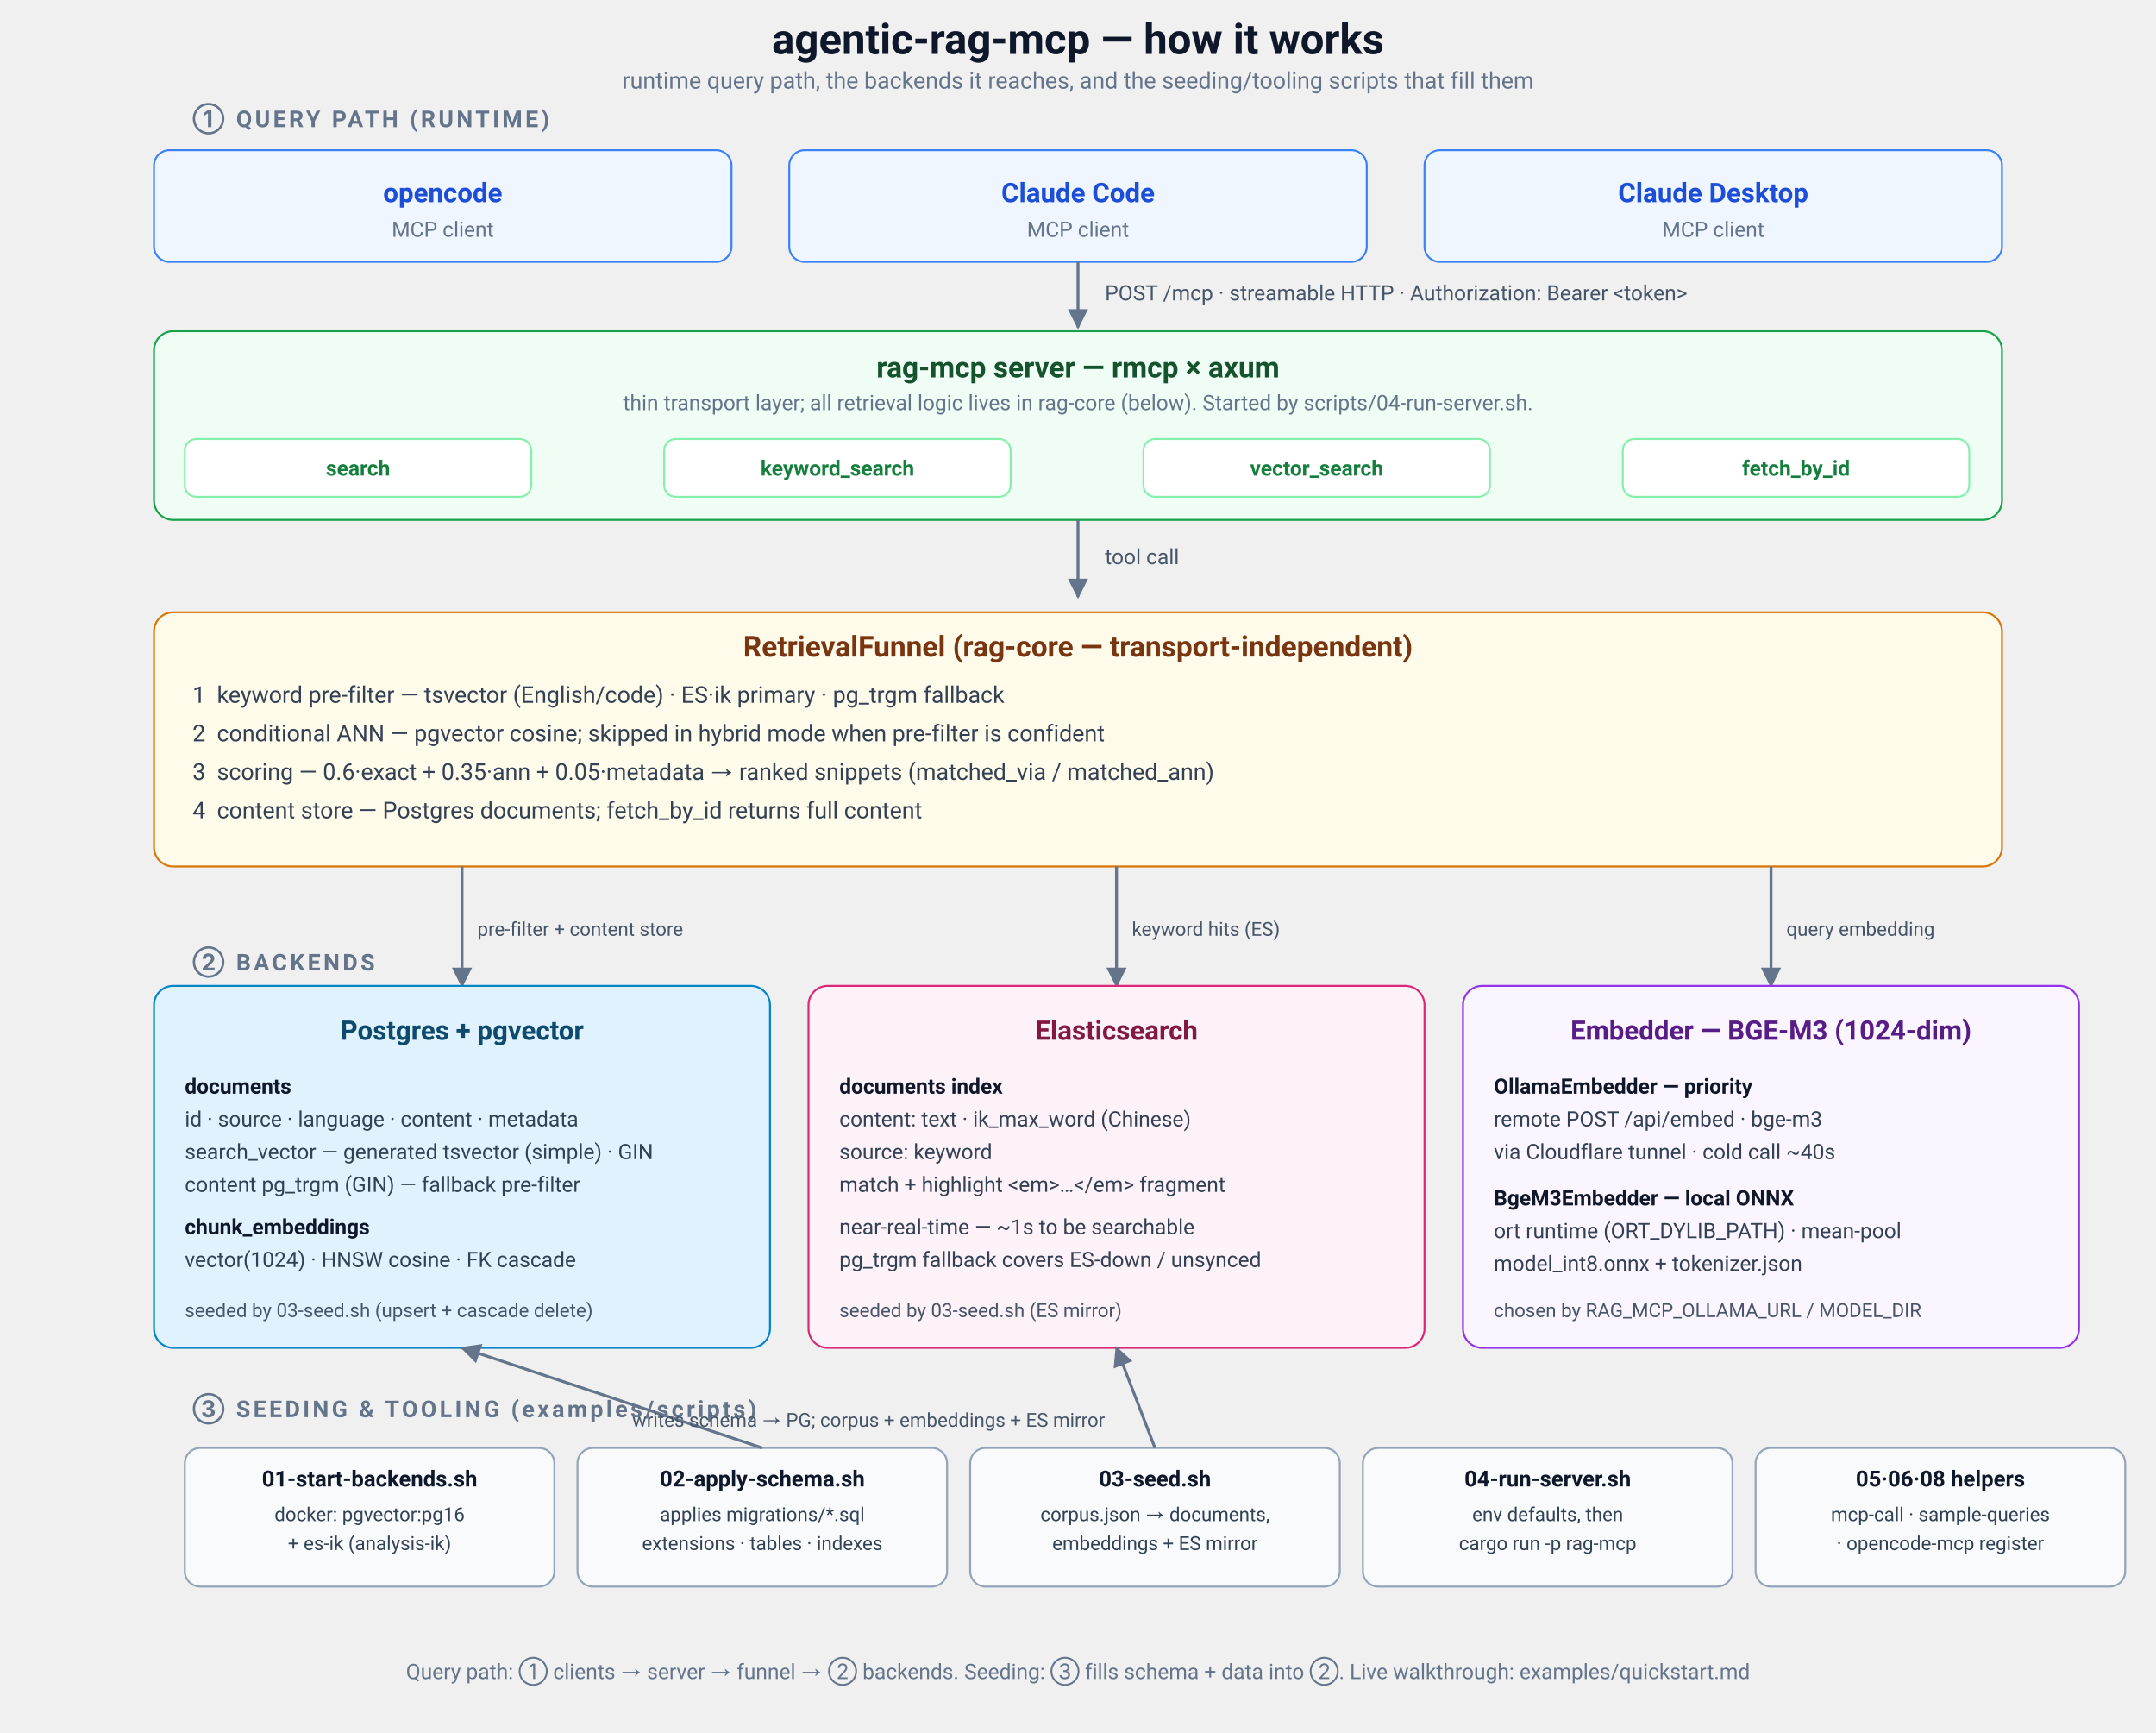
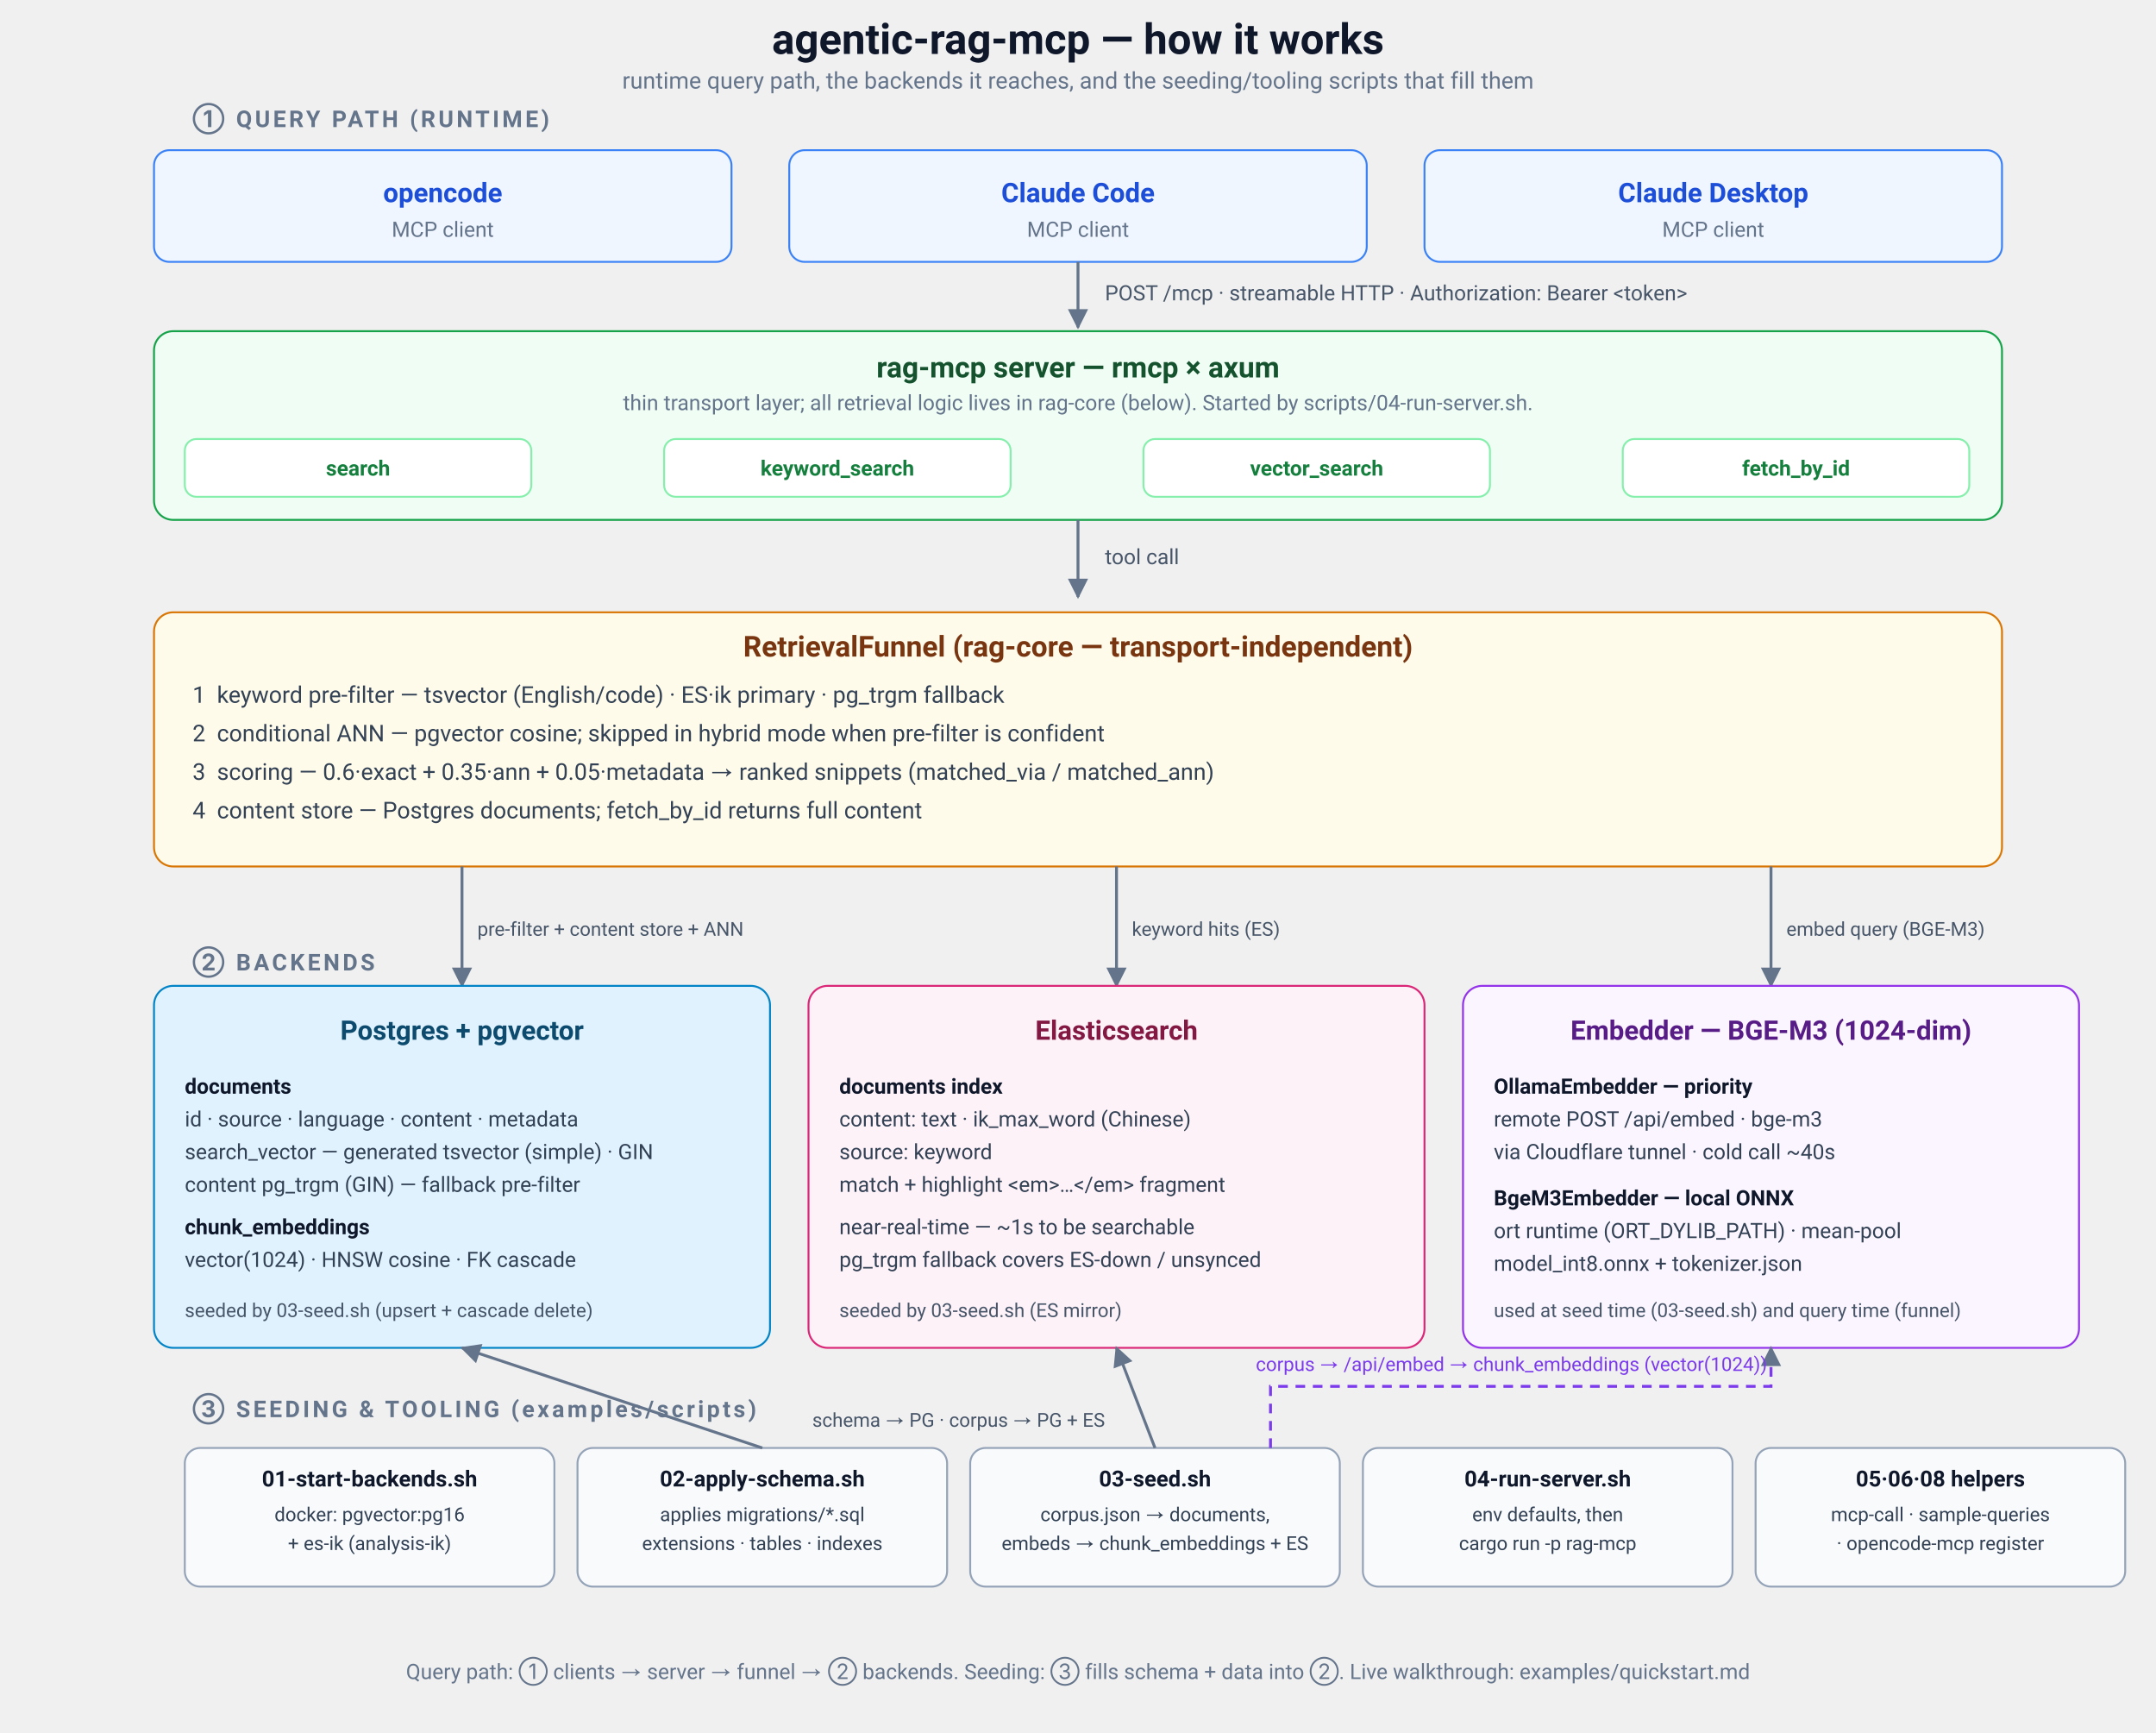
<svg xmlns="http://www.w3.org/2000/svg" viewBox="0 0 1120 900" font-family="ui-sans-serif, system-ui, -apple-system, 'Segoe UI', Roboto, Helvetica, Arial, sans-serif">
  <defs>
    <marker id="arrow" viewBox="0 0 10 10" refX="9" refY="5" markerWidth="7" markerHeight="7" orient="auto">
      <path d="M0,0 L10,5 L0,10 z" fill="#64748b" />
    </marker>
  </defs>
  <text x="560" y="28" text-anchor="middle" font-size="22" font-weight="700" fill="#0f172a">agentic-rag-mcp — how it works</text>
  <text x="560" y="46" text-anchor="middle" font-size="12" fill="#64748b">runtime query path, the backends it reaches, and the seeding/tooling scripts that fill them</text>
  <text x="100" y="66" font-size="12" font-weight="700" fill="#64748b" letter-spacing="1.5">① QUERY PATH (RUNTIME)</text>
  <g fill="#eff6ff" stroke="#3b82f6">
    <rect x="80" y="78" width="300" height="58" rx="8" />
    <rect x="410" y="78" width="300" height="58" rx="8" />
    <rect x="740" y="78" width="300" height="58" rx="8" />
  </g>
  <text x="230" y="105" text-anchor="middle" font-size="14" font-weight="700" fill="#1d4ed8">opencode</text>
  <text x="230" y="123" text-anchor="middle" font-size="11" fill="#64748b">MCP client</text>
  <text x="560" y="105" text-anchor="middle" font-size="14" font-weight="700" fill="#1d4ed8">Claude Code</text>
  <text x="560" y="123" text-anchor="middle" font-size="11" fill="#64748b">MCP client</text>
  <text x="890" y="105" text-anchor="middle" font-size="14" font-weight="700" fill="#1d4ed8">Claude Desktop</text>
  <text x="890" y="123" text-anchor="middle" font-size="11" fill="#64748b">MCP client</text>
  <line x1="560" y1="136" x2="560" y2="170" stroke="#64748b" stroke-width="1.5" marker-end="url(#arrow)" />
  <text x="574" y="156" font-size="11" fill="#475569">POST /mcp · streamable HTTP · Authorization: Bearer &lt;token&gt;</text>
  <rect x="80" y="172" width="960" height="98" rx="10" fill="#f0fdf4" stroke="#16a34a" />
  <text x="560" y="196" text-anchor="middle" font-size="15" font-weight="700" fill="#14532d">rag-mcp server — rmcp × axum</text>
  <text x="560" y="213" text-anchor="middle" font-size="11" fill="#64748b">thin transport layer; all retrieval logic lives in rag-core (below). Started by scripts/04-run-server.sh.</text>
  <g fill="#ffffff" stroke="#86efac">
    <rect x="96" y="228" width="180" height="30" rx="6" />
    <rect x="345" y="228" width="180" height="30" rx="6" />
    <rect x="594" y="228" width="180" height="30" rx="6" />
    <rect x="843" y="228" width="180" height="30" rx="6" />
  </g>
  <text x="186" y="247" text-anchor="middle" font-size="11" font-weight="600" fill="#15803d">search</text>
  <text x="435" y="247" text-anchor="middle" font-size="11" font-weight="600" fill="#15803d">keyword_search</text>
  <text x="684" y="247" text-anchor="middle" font-size="11" font-weight="600" fill="#15803d">vector_search</text>
  <text x="933" y="247" text-anchor="middle" font-size="11" font-weight="600" fill="#15803d">fetch_by_id</text>
  <line x1="560" y1="270" x2="560" y2="310" stroke="#64748b" stroke-width="1.5" marker-end="url(#arrow)" />
  <text x="574" y="293" font-size="11" fill="#475569">tool call</text>
  <rect x="80" y="318" width="960" height="132" rx="10" fill="#fffbeb" stroke="#d97706" />
  <text x="560" y="341" text-anchor="middle" font-size="15" font-weight="700" fill="#78350f">RetrievalFunnel (rag-core — transport-independent)</text>
  <text x="100" y="365" font-size="12" fill="#334155">1  keyword pre-filter — tsvector (English/code) · ES·ik primary · pg_trgm fallback</text>
  <text x="100" y="385" font-size="12" fill="#334155">2  conditional ANN — pgvector cosine; skipped in hybrid mode when pre-filter is confident</text>
  <text x="100" y="405" font-size="12" fill="#334155">3  scoring — 0.6·exact + 0.35·ann + 0.05·metadata → ranked snippets (matched_via / matched_ann)</text>
  <text x="100" y="425" font-size="12" fill="#334155">4  content store — Postgres documents; fetch_by_id returns full content</text>
  <line x1="240" y1="450" x2="240" y2="512" stroke="#64748b" stroke-width="1.5" marker-end="url(#arrow)" />
  <line x1="580" y1="450" x2="580" y2="512" stroke="#64748b" stroke-width="1.5" marker-end="url(#arrow)" />
  <line x1="920" y1="450" x2="920" y2="512" stroke="#64748b" stroke-width="1.5" marker-end="url(#arrow)" />
-   <text x="248" y="486" font-size="10" fill="#475569">pre-filter + content store</text>
+   <text x="248" y="486" font-size="10" fill="#475569">pre-filter + content store + ANN</text>
  <text x="588" y="486" font-size="10" fill="#475569">keyword hits (ES)</text>
-   <text x="928" y="486" font-size="10" fill="#475569">query embedding</text>
+   <text x="928" y="486" font-size="10" fill="#475569">embed query (BGE-M3)</text>
  <text x="100" y="504" font-size="12" font-weight="700" fill="#64748b" letter-spacing="1.5">② BACKENDS</text>
  <rect x="80" y="512" width="320" height="188" rx="10" fill="#e0f2fe" stroke="#0284c7" />
  <text x="240" y="540" text-anchor="middle" font-size="14" font-weight="700" fill="#0c4a6e">Postgres + pgvector</text>
  <text x="96" y="568" font-size="11" font-weight="600" fill="#0f172a">documents</text>
  <text x="96" y="585" font-size="11" fill="#334155">id · source · language · content · metadata</text>
  <text x="96" y="602" font-size="11" fill="#334155">search_vector — generated tsvector (simple) · GIN</text>
  <text x="96" y="619" font-size="11" fill="#334155">content pg_trgm (GIN) — fallback pre-filter</text>
  <text x="96" y="641" font-size="11" font-weight="600" fill="#0f172a">chunk_embeddings</text>
  <text x="96" y="658" font-size="11" fill="#334155">vector(1024) · HNSW cosine · FK cascade</text>
  <text x="96" y="684" font-size="10" fill="#475569">seeded by 03-seed.sh (upsert + cascade delete)</text>
  <rect x="420" y="512" width="320" height="188" rx="10" fill="#fdf2f8" stroke="#db2777" />
  <text x="580" y="540" text-anchor="middle" font-size="14" font-weight="700" fill="#831843">Elasticsearch</text>
  <text x="436" y="568" font-size="11" font-weight="600" fill="#0f172a">documents index</text>
  <text x="436" y="585" font-size="11" fill="#334155">content: text · ik_max_word (Chinese)</text>
  <text x="436" y="602" font-size="11" fill="#334155">source: keyword</text>
  <text x="436" y="619" font-size="11" fill="#334155">match + highlight &lt;em&gt;…&lt;/em&gt; fragment</text>
  <text x="436" y="641" font-size="11" fill="#334155">near-real-time — ~1s to be searchable</text>
  <text x="436" y="658" font-size="11" fill="#334155">pg_trgm fallback covers ES-down / unsynced</text>
  <text x="436" y="684" font-size="10" fill="#475569">seeded by 03-seed.sh (ES mirror)</text>
  <rect x="760" y="512" width="320" height="188" rx="10" fill="#faf5ff" stroke="#9333ea" />
  <text x="920" y="540" text-anchor="middle" font-size="14" font-weight="700" fill="#581c87">Embedder — BGE-M3 (1024-dim)</text>
  <text x="776" y="568" font-size="11" font-weight="600" fill="#0f172a">OllamaEmbedder — priority</text>
  <text x="776" y="585" font-size="11" fill="#334155">remote POST /api/embed · bge-m3</text>
  <text x="776" y="602" font-size="11" fill="#334155">via Cloudflare tunnel · cold call ~40s</text>
  <text x="776" y="626" font-size="11" font-weight="600" fill="#0f172a">BgeM3Embedder — local ONNX</text>
  <text x="776" y="643" font-size="11" fill="#334155">ort runtime (ORT_DYLIB_PATH) · mean-pool</text>
  <text x="776" y="660" font-size="11" fill="#334155">model_int8.onnx + tokenizer.json</text>
-   <text x="776" y="684" font-size="10" fill="#475569">chosen by RAG_MCP_OLLAMA_URL / MODEL_DIR</text>
+   <text x="776" y="684" font-size="10" fill="#475569">used at seed time (03-seed.sh) and query time (funnel)</text>
  <text x="100" y="736" font-size="12" font-weight="700" fill="#64748b" letter-spacing="1.5">③ SEEDING &amp; TOOLING (examples/scripts)</text>
  <g fill="#f8fafc" stroke="#94a3b8">
    <rect x="96" y="752" width="192" height="72" rx="8" />
    <rect x="300" y="752" width="192" height="72" rx="8" />
    <rect x="504" y="752" width="192" height="72" rx="8" />
    <rect x="708" y="752" width="192" height="72" rx="8" />
    <rect x="912" y="752" width="192" height="72" rx="8" />
  </g>
  <text x="192" y="772" text-anchor="middle" font-size="11.5" font-weight="700" fill="#0f172a">01-start-backends.sh</text>
  <text x="192" y="790" text-anchor="middle" font-size="10" fill="#334155">docker: pgvector:pg16</text>
  <text x="192" y="805" text-anchor="middle" font-size="10" fill="#334155">+ es-ik (analysis-ik)</text>
  <text x="396" y="772" text-anchor="middle" font-size="11.5" font-weight="700" fill="#0f172a">02-apply-schema.sh</text>
  <text x="396" y="790" text-anchor="middle" font-size="10" fill="#334155">applies migrations/*.sql</text>
  <text x="396" y="805" text-anchor="middle" font-size="10" fill="#334155">extensions · tables · indexes</text>
  <text x="600" y="772" text-anchor="middle" font-size="11.5" font-weight="700" fill="#0f172a">03-seed.sh</text>
  <text x="600" y="790" text-anchor="middle" font-size="10" fill="#334155">corpus.json → documents,</text>
-   <text x="600" y="805" text-anchor="middle" font-size="10" fill="#334155">embeddings + ES mirror</text>
+   <text x="600" y="805" text-anchor="middle" font-size="10" fill="#334155">embeds → chunk_embeddings + ES</text>
  <text x="804" y="772" text-anchor="middle" font-size="11.5" font-weight="700" fill="#0f172a">04-run-server.sh</text>
  <text x="804" y="790" text-anchor="middle" font-size="10" fill="#334155">env defaults, then</text>
  <text x="804" y="805" text-anchor="middle" font-size="10" fill="#334155">cargo run -p rag-mcp</text>
  <text x="1008" y="772" text-anchor="middle" font-size="11.5" font-weight="700" fill="#0f172a">05·06·08 helpers</text>
  <text x="1008" y="790" text-anchor="middle" font-size="10" fill="#334155">mcp-call · sample-queries</text>
  <text x="1008" y="805" text-anchor="middle" font-size="10" fill="#334155">· opencode-mcp register</text>
  <line x1="600" y1="752" x2="580" y2="700" stroke="#64748b" stroke-width="1.5" marker-end="url(#arrow)" />
  <line x1="396" y1="752" x2="240" y2="700" stroke="#64748b" stroke-width="1.5" marker-end="url(#arrow)" />
-   <text x="574" y="741" text-anchor="end" font-size="10" fill="#475569">writes schema → PG; corpus + embeddings + ES mirror</text>
+   <polyline points="660,752 660,720 920,720 920,700" fill="none" stroke="#7c3aed" stroke-width="1.5" stroke-dasharray="5,4" marker-end="url(#arrow)" />
+   <text x="574" y="741" text-anchor="end" font-size="10" fill="#475569">schema → PG · corpus → PG + ES</text>
+   <text x="918" y="712" text-anchor="end" font-size="10" fill="#7c3aed">corpus → /api/embed → chunk_embeddings (vector(1024))</text>
  <text x="560" y="872" text-anchor="middle" font-size="11" fill="#64748b">Query path: ① clients → server → funnel → ② backends.  Seeding: ③ fills schema + data into ②.  Live walkthrough: examples/quickstart.md</text>
</svg>
